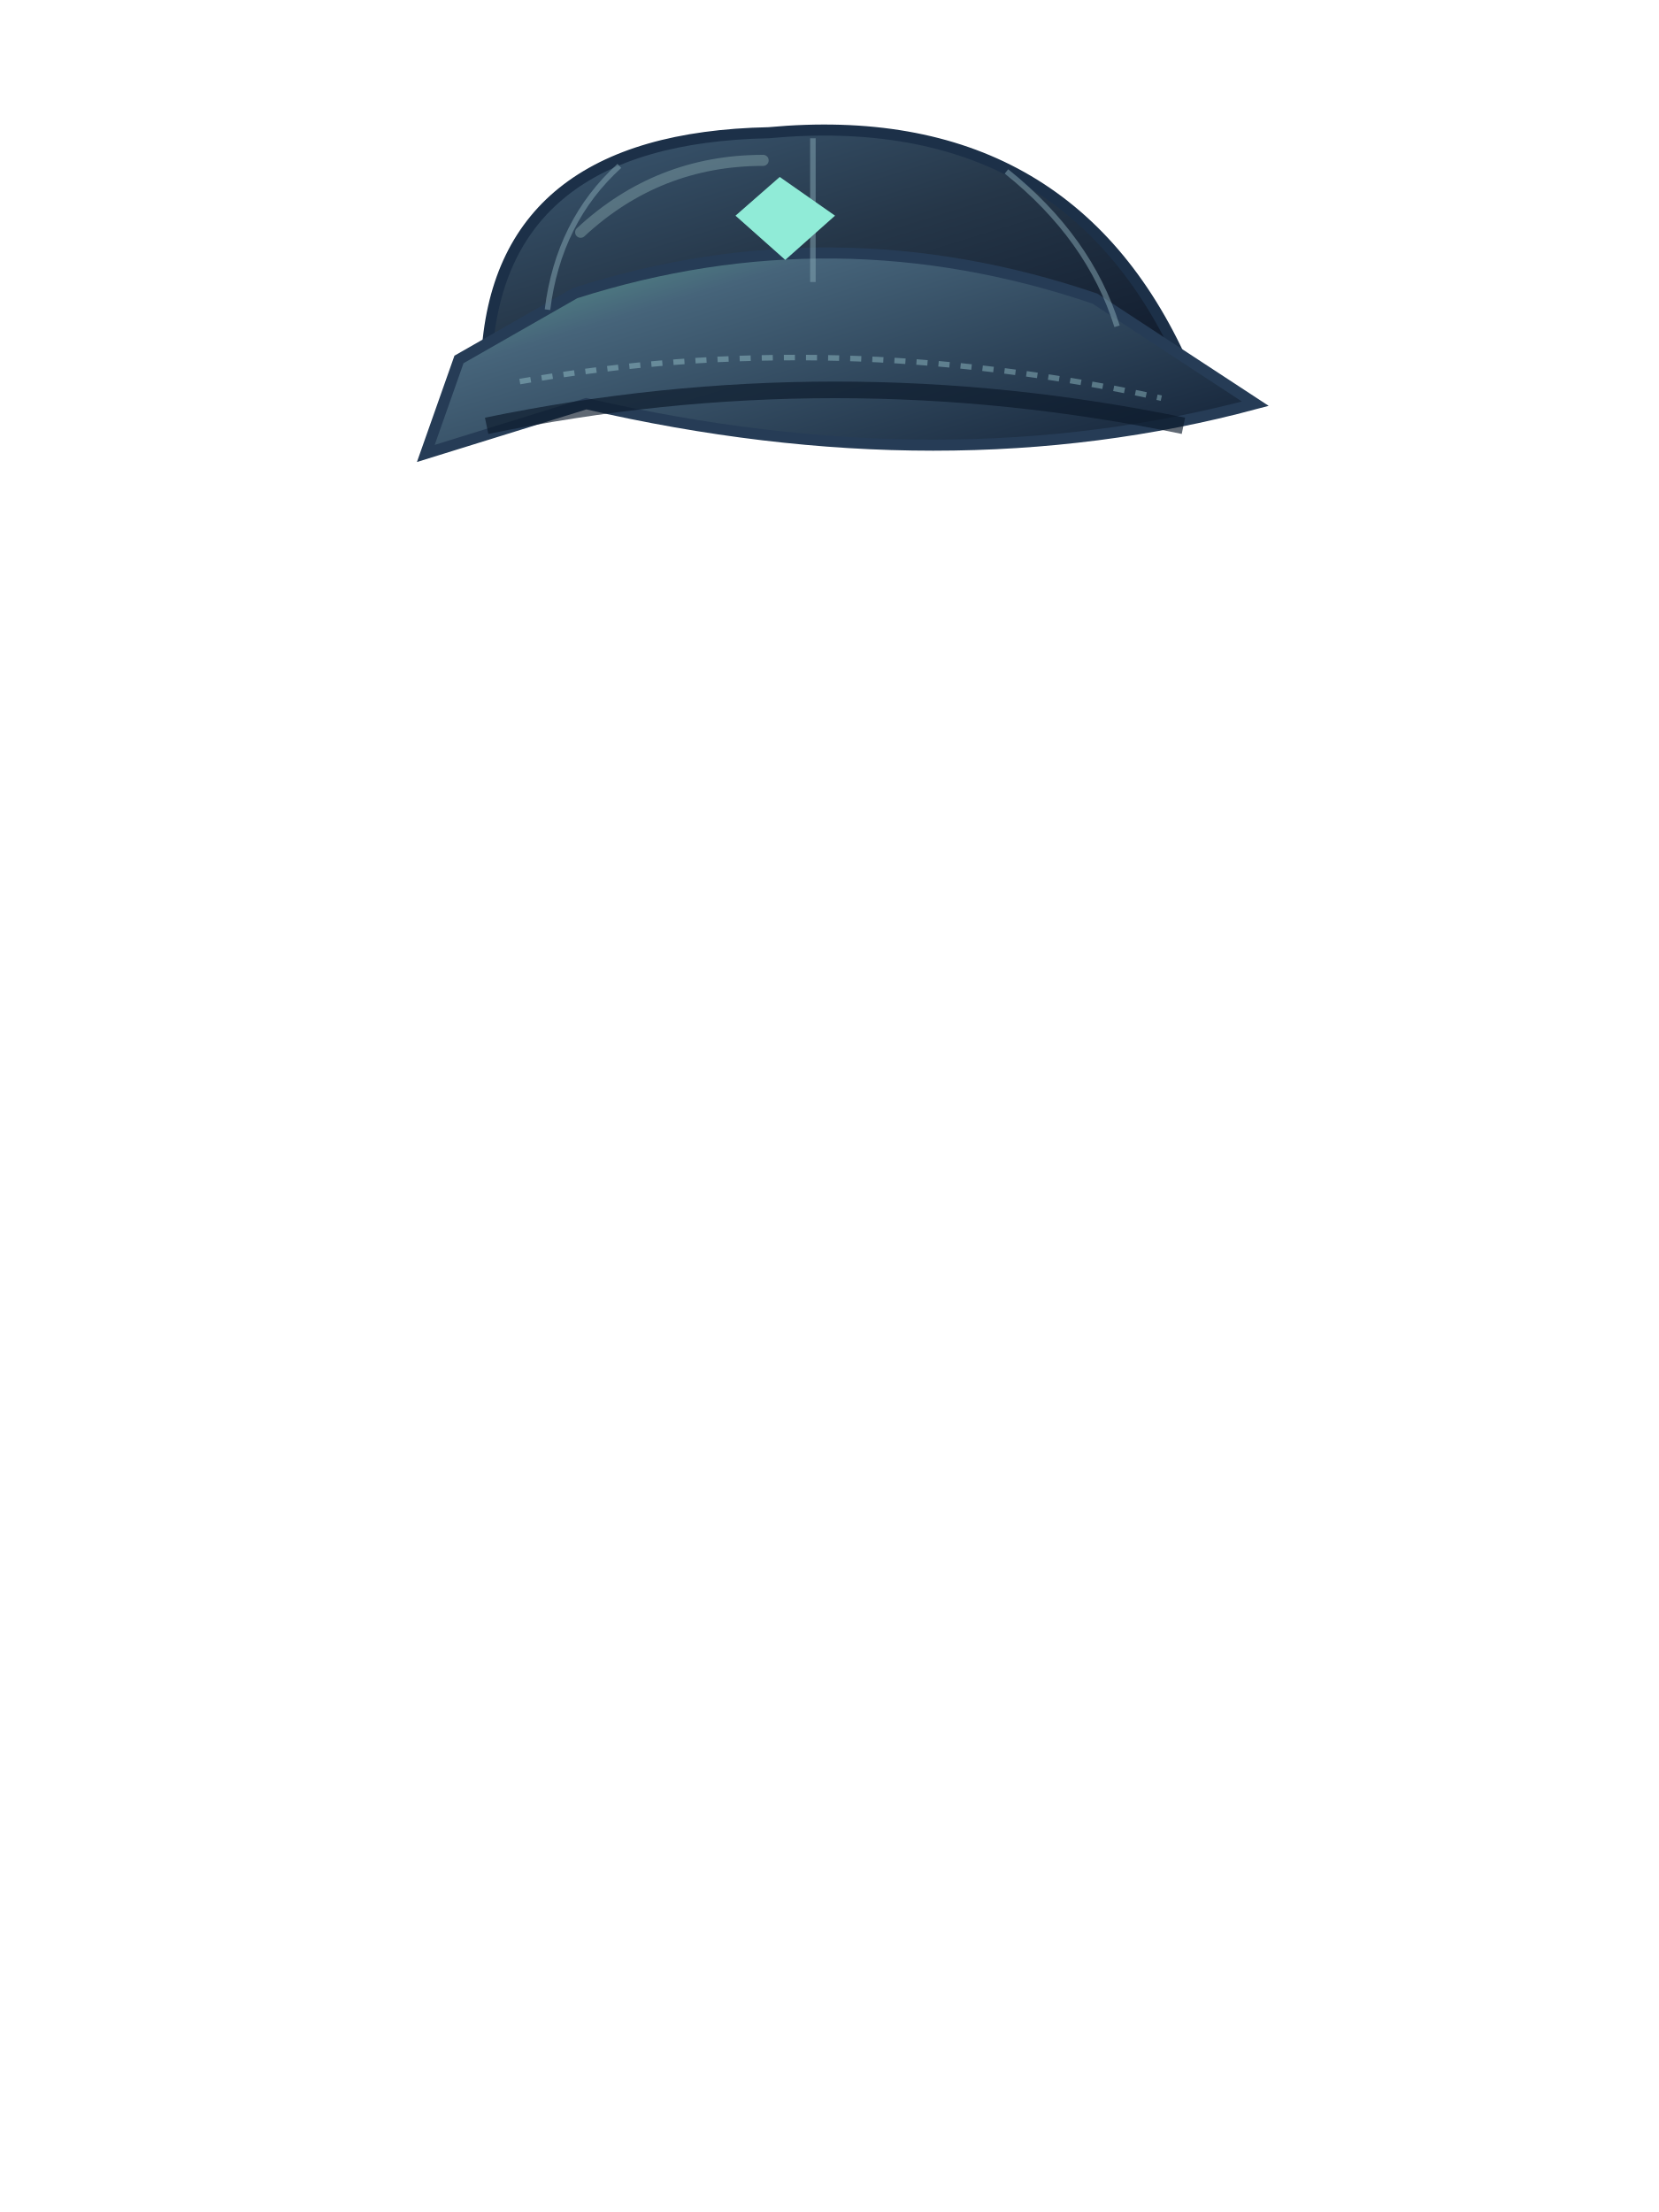
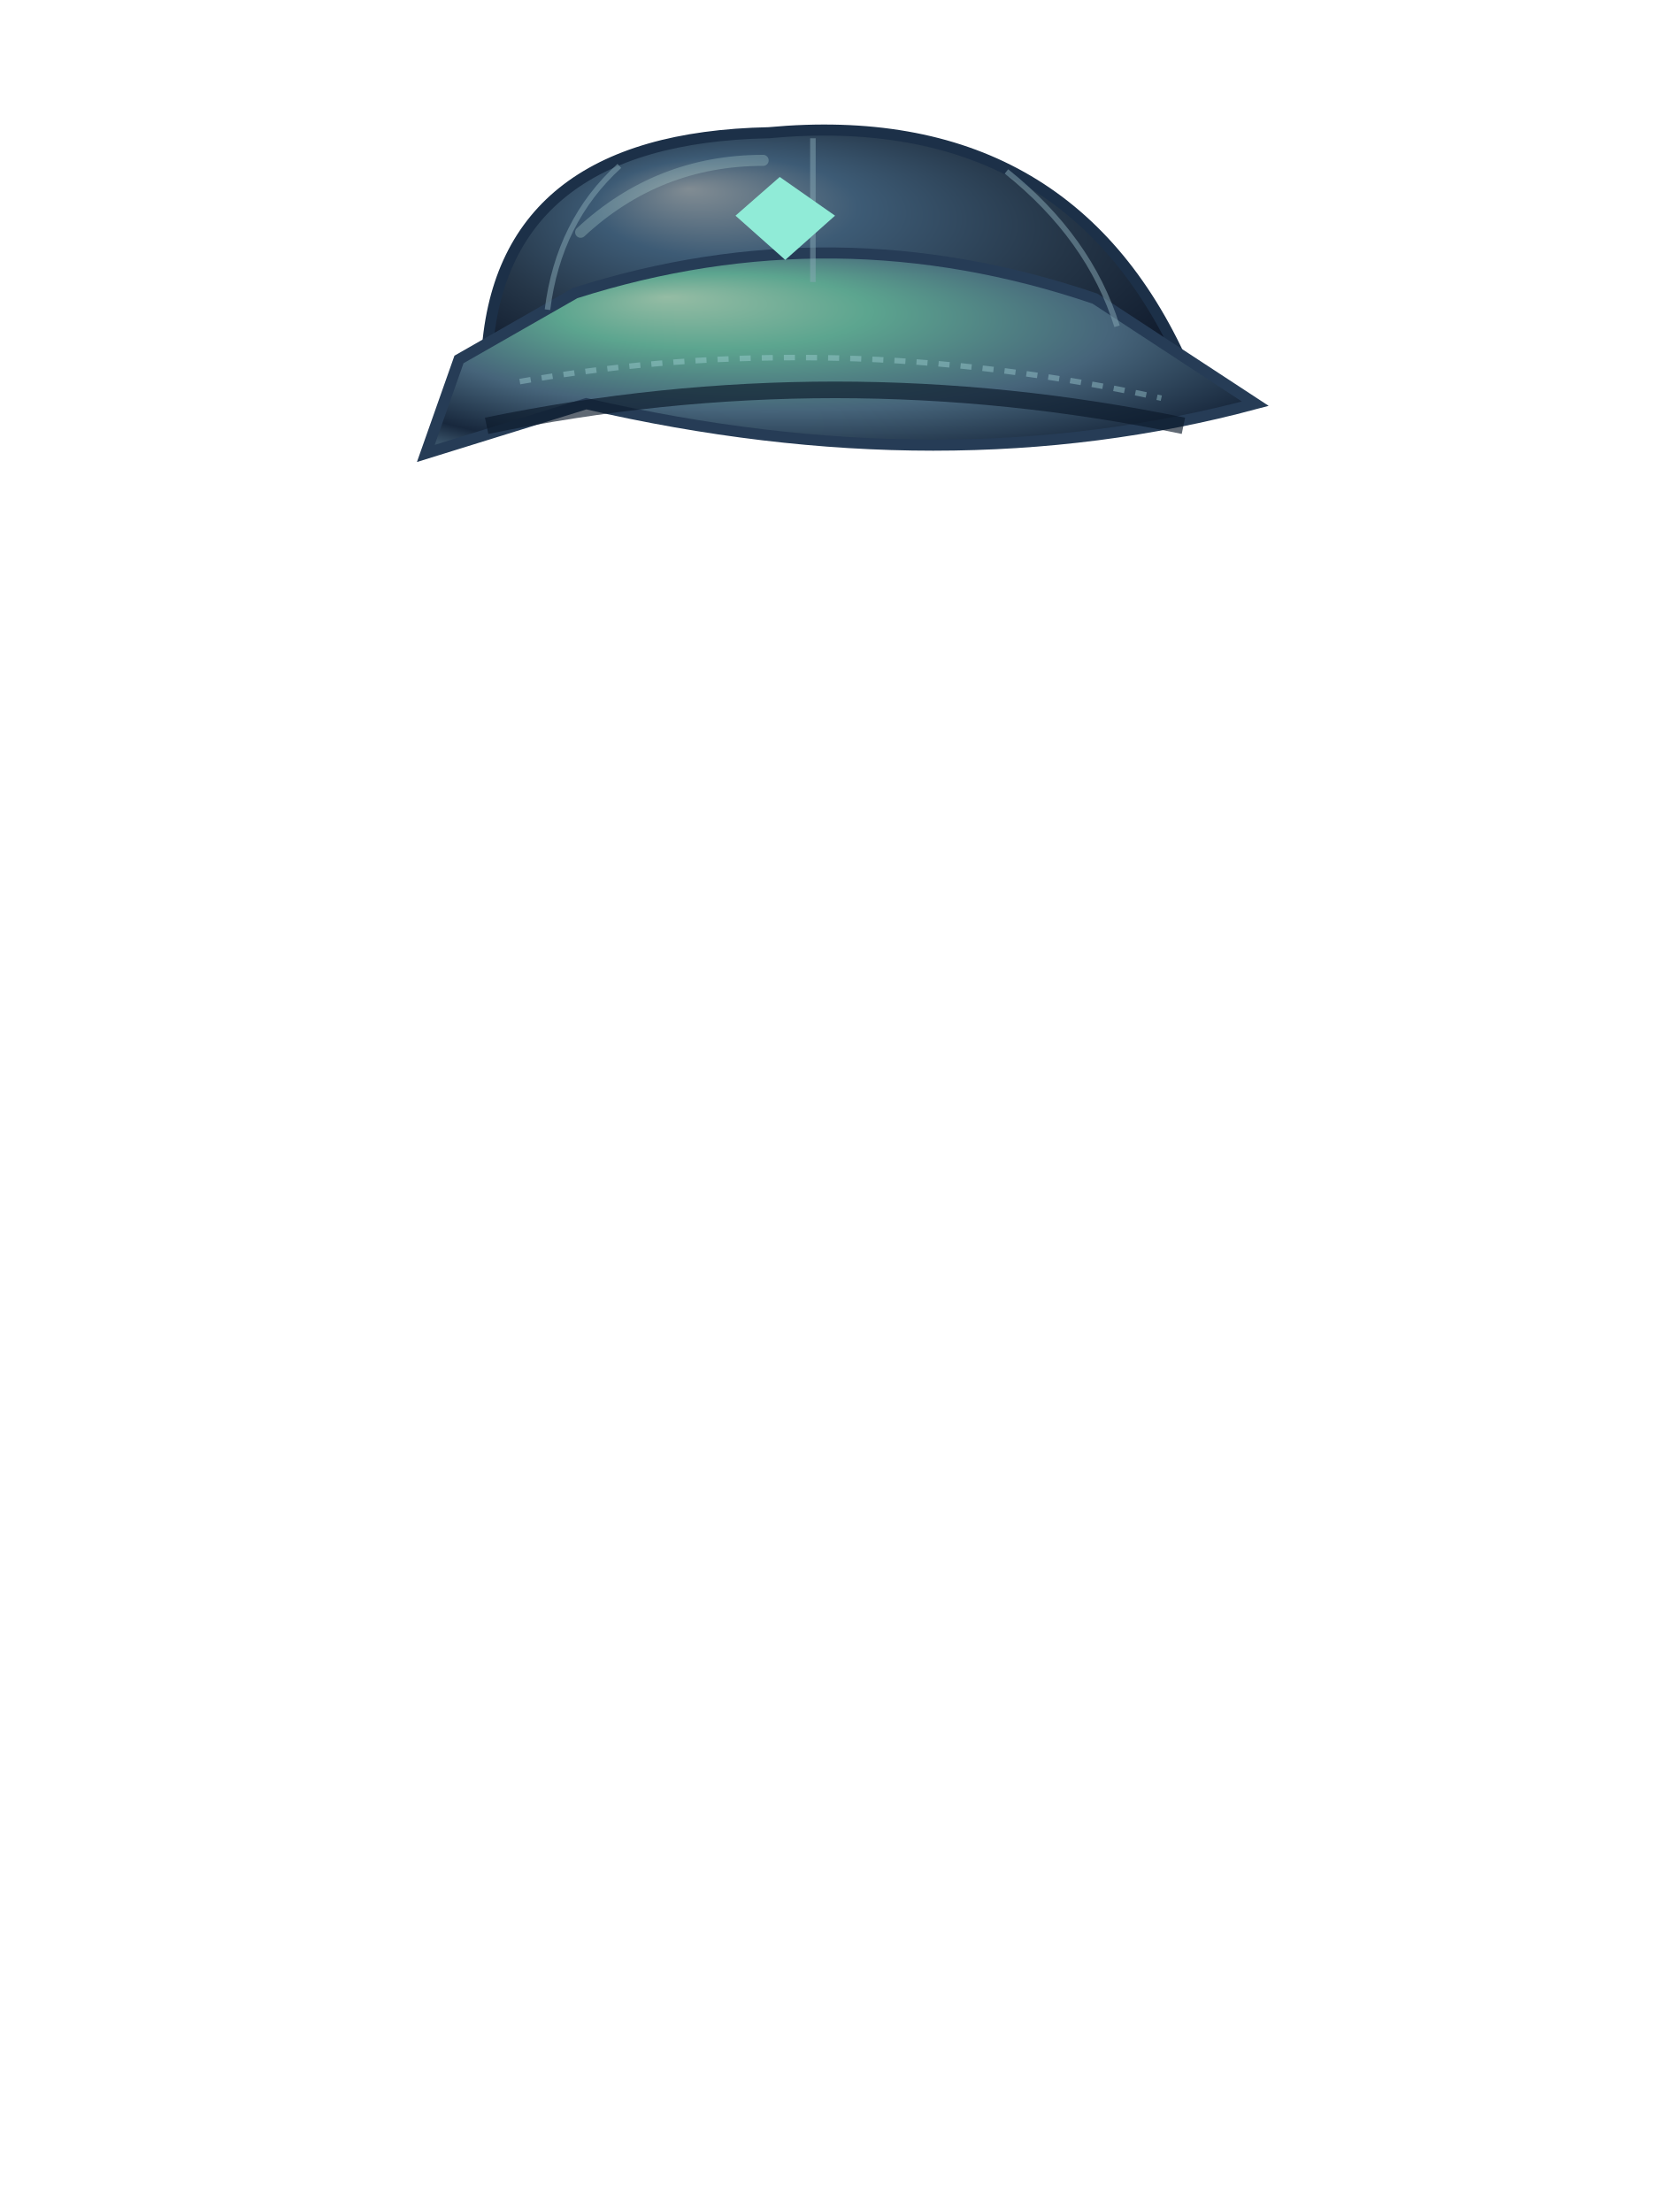
<svg xmlns="http://www.w3.org/2000/svg" viewBox="0 0 300 400">
  <defs>
    <radialGradient id="skin" cx=".32" cy=".2" r=".85">
      <stop stop-color="#eac086" />
      <stop offset=".68" stop-color="#93603e" />
      <stop offset="1" stop-color="#544052" />
    </radialGradient>
-     <linearGradient id="cloth" x2=".8" y2="1">
-       <stop stop-color="#3d5b75" />
-       <stop offset=".5" stop-color="#253648" />
-       <stop offset="1" stop-color="#101b2d" />
-     </linearGradient>
-     <linearGradient id="fabric" x1="0" y1="0" x2="1" y2=".8">
-       <stop stop-color="#5ca58f" />
-       <stop offset=".3" stop-color="#46647a" />
-       <stop offset="1" stop-color="#18283d" />
-     </linearGradient>
+     <radialGradient id="cloth" cx=".49" cy=".47" fx=".29" fy=".22" r=".67">
+       <stop offset="0" stop-color="#818c93" />
+       <stop offset=".28" stop-color="#3d5b75" />
+       <stop offset=".62" stop-color="#253648" />
+       <stop offset=".9" stop-color="#101b2d" />
+       <stop offset="1" stop-color="#32475b" />
+     </radialGradient>
+     <radialGradient id="fabric" cx=".49" cy=".47" fx=".29" fy=".22" r=".67">
+       <stop offset="0" stop-color="#95bca4" />
+       <stop offset=".28" stop-color="#5ca58f" />
+       <stop offset=".62" stop-color="#46647a" />
+       <stop offset=".9" stop-color="#18283d" />
+       <stop offset="1" stop-color="#385167" />
+     </radialGradient>
    <linearGradient id="metal" x2=".75" y2="1">
      <stop stop-color="#dce6e9" />
      <stop offset=".3" stop-color="#7e98ac" />
      <stop offset=".48" stop-color="#e1e9eb" />
      <stop offset=".55" stop-color="#496477" />
      <stop offset="1" stop-color="#192c40" />
    </linearGradient>
    <linearGradient id="trim" x2="1" y2="1">
      <stop stop-color="#edfcff" />
      <stop offset=".4" stop-color="#5ca58f" />
      <stop offset="1" stop-color="#287c9f" />
    </linearGradient>
    <linearGradient id="leather" x2=".8" y2="1">
      <stop stop-color="#c59269" />
      <stop offset=".5" stop-color="#855339" />
      <stop offset="1" stop-color="#392722" />
    </linearGradient>
    <linearGradient id="hair" x2=".3" y2="1">
      <stop stop-color="#8f5a36" />
      <stop offset=".6" stop-color="#492b25" />
      <stop offset="1" stop-color="#241b22" />
    </linearGradient>
    <radialGradient id="lens" cx=".3" cy=".15">
      <stop stop-color="#84d9ef" />
      <stop offset=".6" stop-color="#153e64" />
      <stop offset="1" stop-color="#09182b" />
    </radialGradient>
  </defs>
  <path d="M88 65Q90 25 139 24Q193 19 214 66L185 72L102 72Z" fill="url(#cloth)" stroke="#1c3048" stroke-width="2" />
  <path d="M104 53Q151 38 198 54L227 73Q171 88 106 73L77 82L83 65Z" fill="url(#fabric)" stroke="#263c56" stroke-width="2" />
  <path d="M147 25V51M112 30Q101 40 99 56M182 31Q197 43 202 59" stroke="#87a9b5" opacity=".5" fill="none" />
  <path d="M133 39L141 32L151 39L142 47Z" fill="#90ebd7" />
  <path d="M94 69Q151 59 210 72" stroke="#a7d7dd" opacity=".4" fill="none" stroke-dasharray="2 2" />
  <path d="M88 77Q151 64 214 77" fill="none" stroke="#0b1829" stroke-width="3" opacity=".65" />
  <path d="M105 42Q119 29 138 29" fill="none" stroke="#b2d8d3" stroke-width="2" opacity=".3" stroke-linecap="round" />
</svg>
